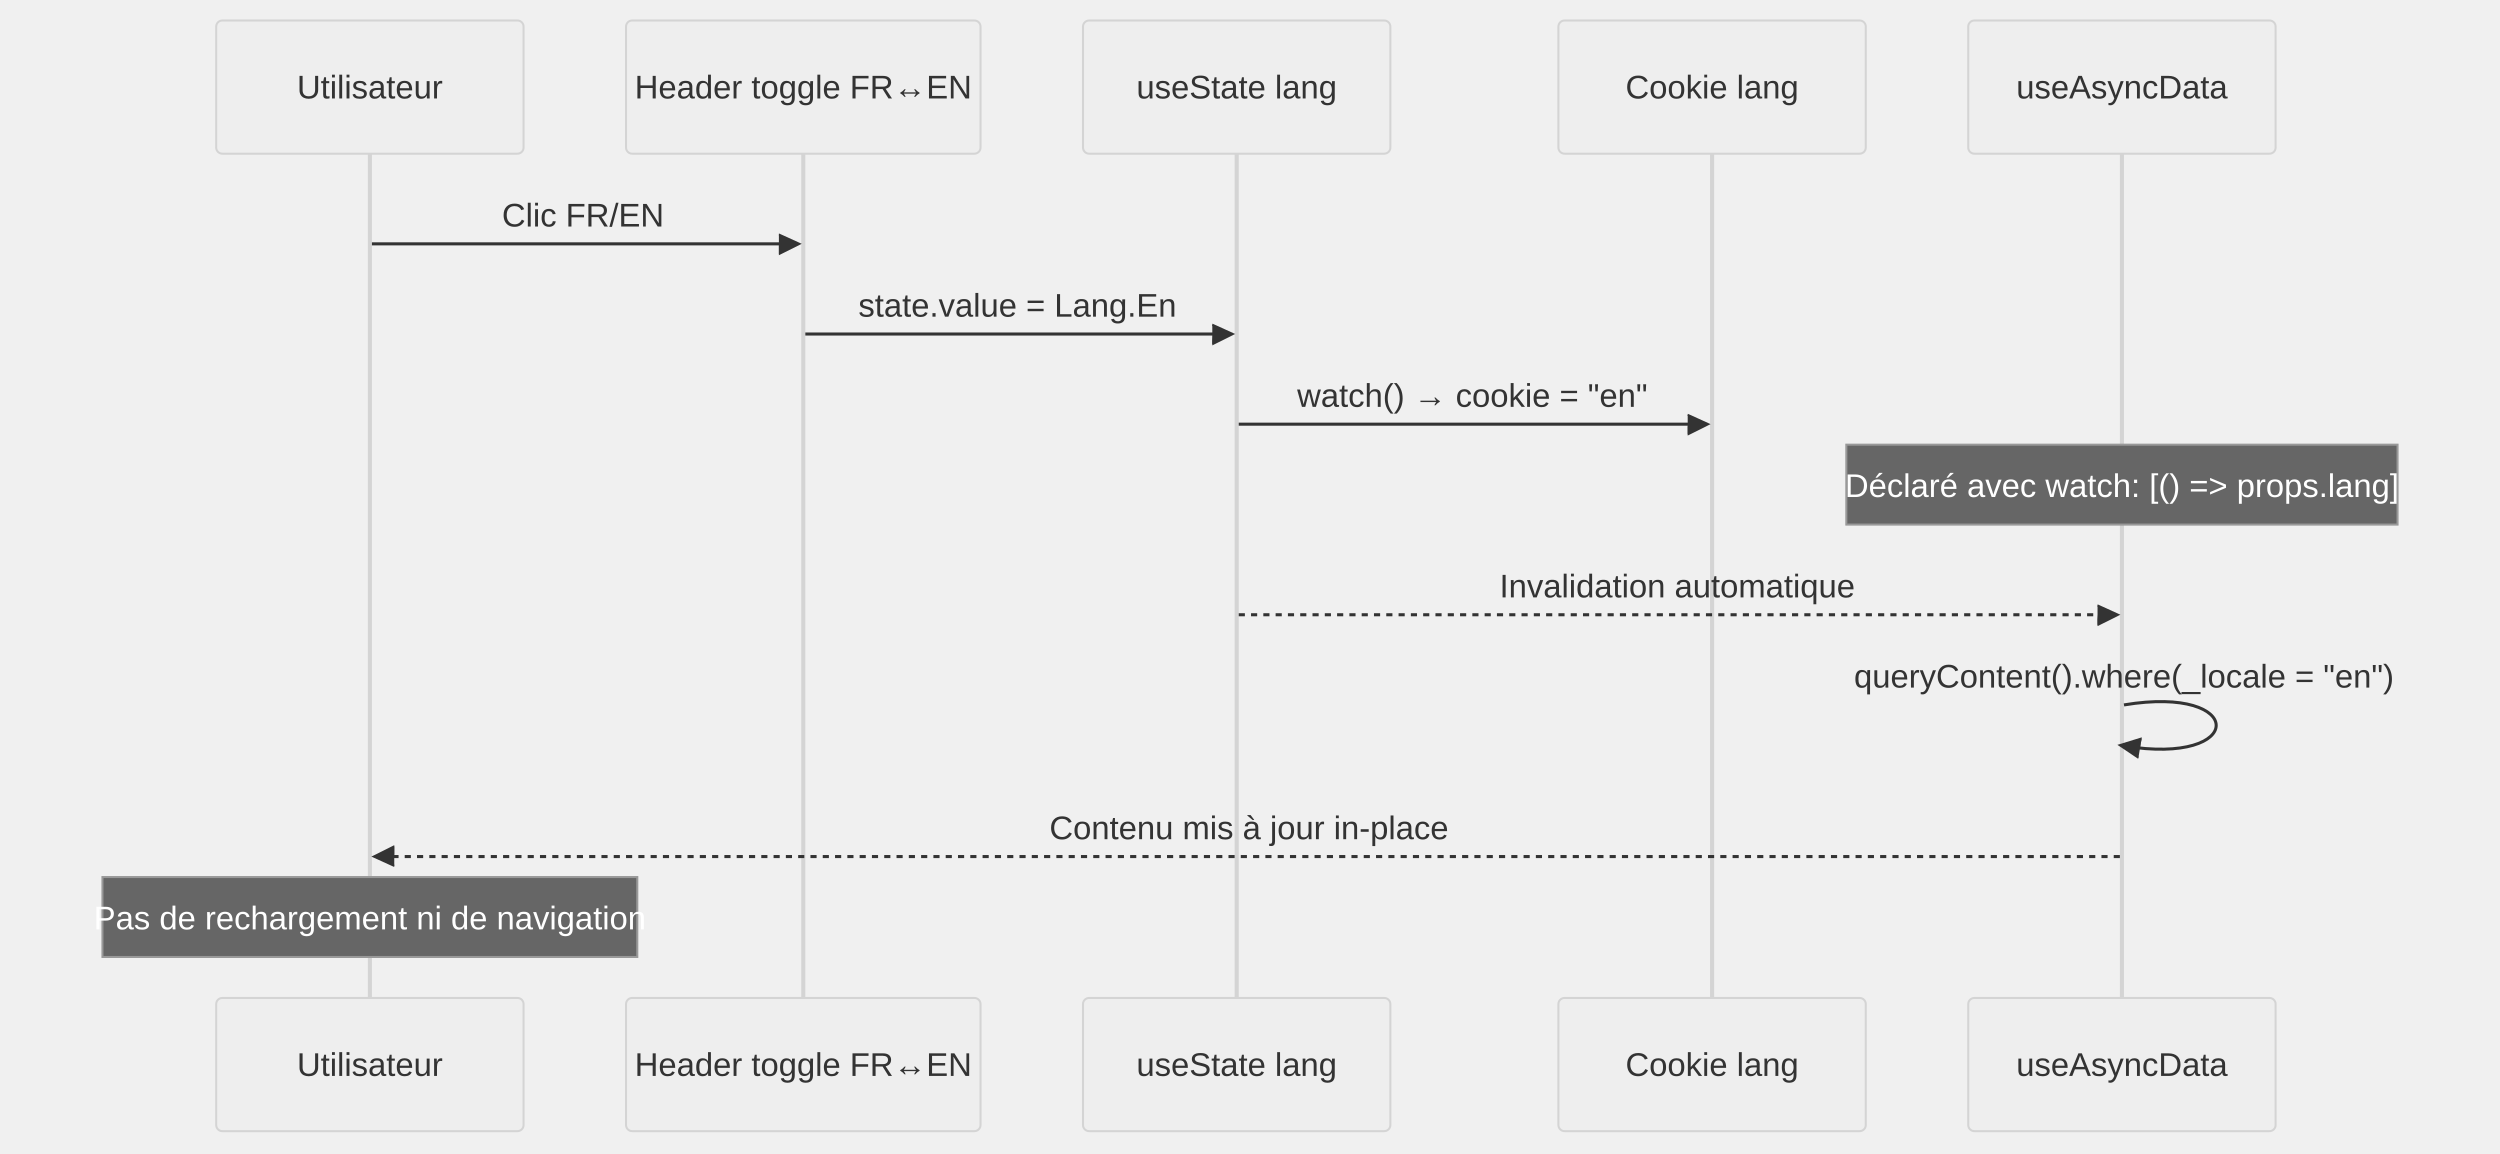
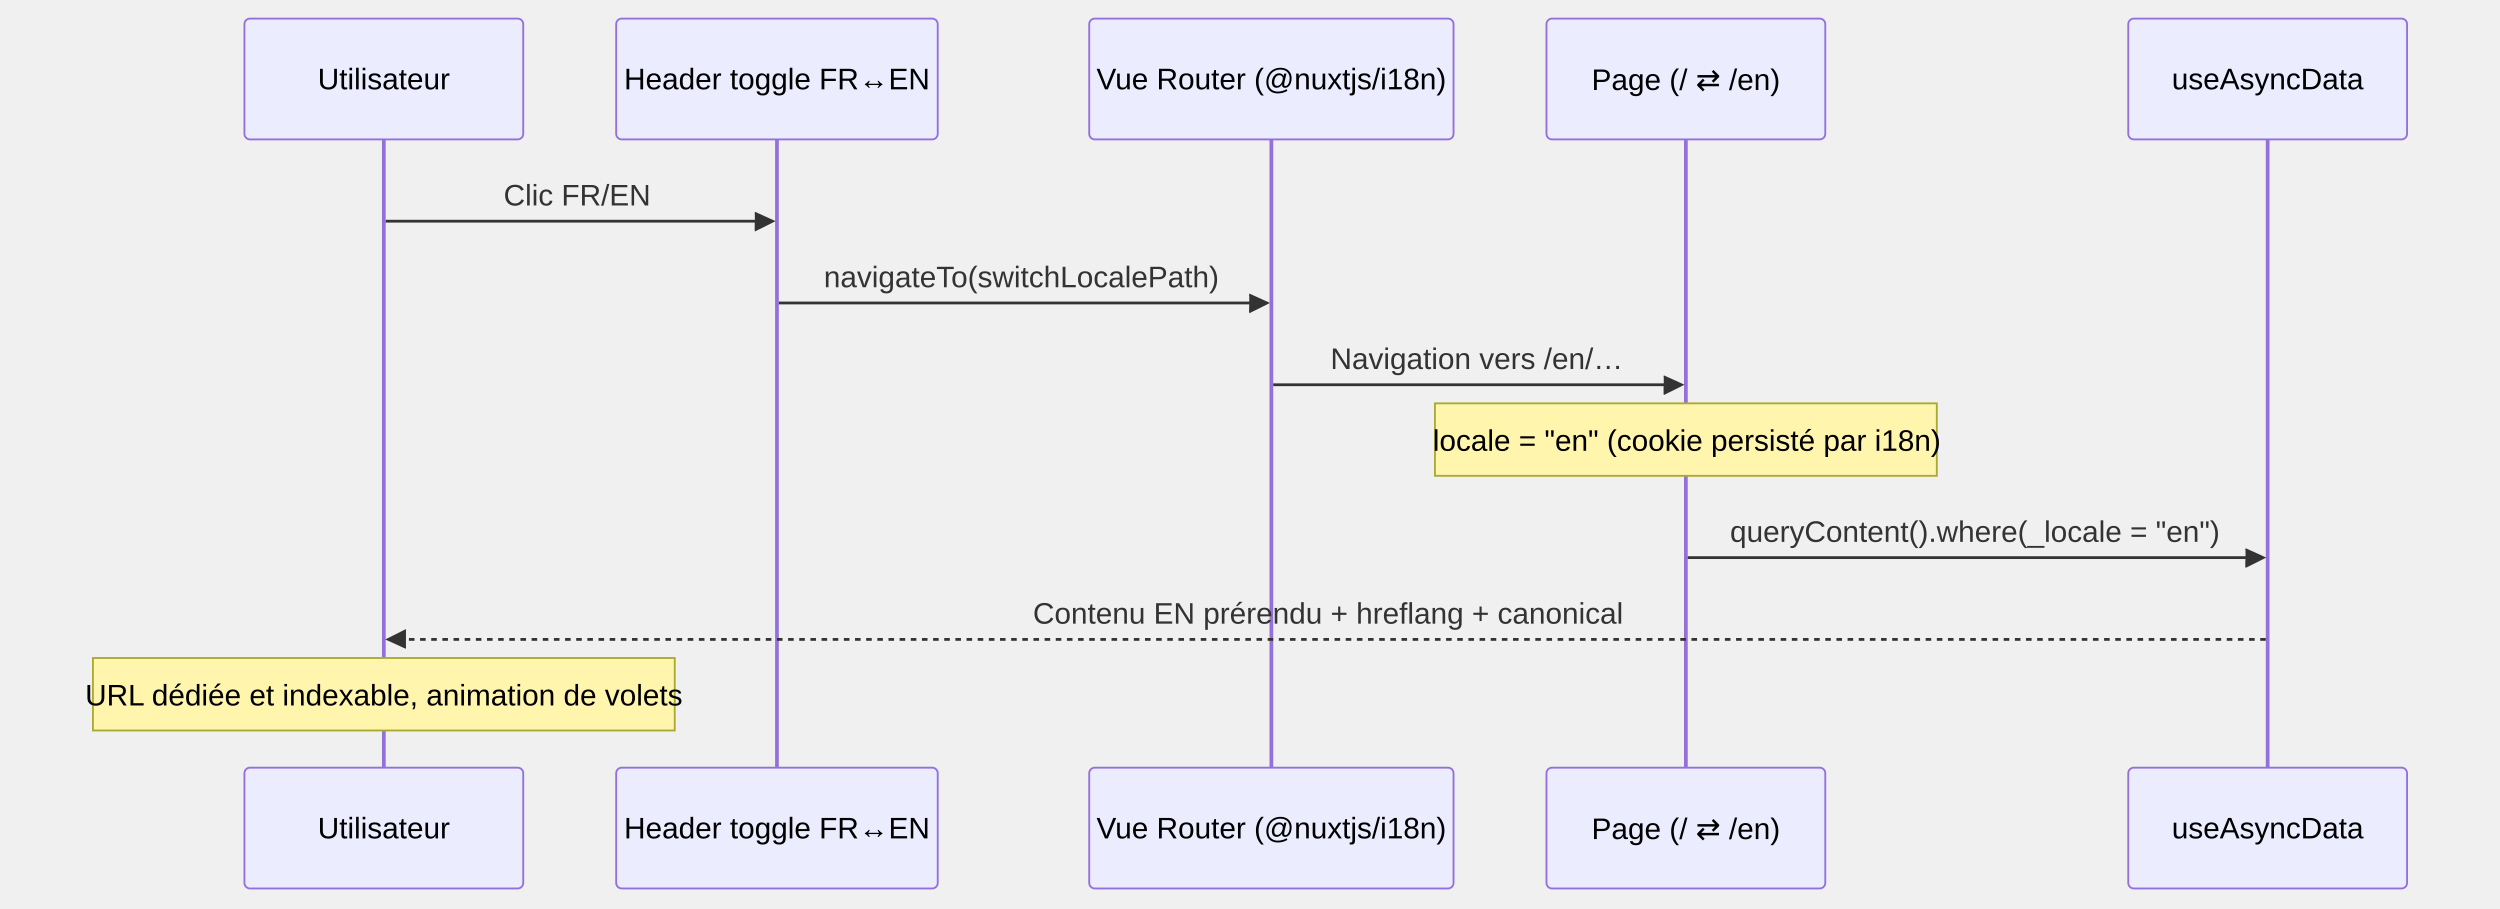
- <svg xmlns="http://www.w3.org/2000/svg" id="my-svg" width="100%" style="max-width: 1220px; background-color: white;" viewBox="-105.5 -10 1220 563" role="graphics-document document" aria-roledescription="sequence">
+ <svg xmlns="http://www.w3.org/2000/svg" id="my-svg" width="100%" style="max-width: 1345px; background-color: white;" viewBox="-131.5 -10 1345 489" role="graphics-document document" aria-roledescription="sequence">
  <g>
-     <rect x="855" y="477" fill="#eaeaea" stroke="#666" width="150" height="65" name="Query" rx="3" ry="3" class="actor actor-bottom" />
-     <text x="930" y="509.5" dominant-baseline="central" alignment-baseline="central" class="actor actor-box" style="text-anchor: middle; font-size: 16px; font-weight: 400;">
-       <tspan x="930" dy="0">useAsyncData</tspan>
+     <rect x="1013.5" y="403" fill="#eaeaea" stroke="#666" width="150" height="65" name="Query" rx="3" ry="3" class="actor actor-bottom" />
+     <text x="1088.5" y="435.5" dominant-baseline="central" alignment-baseline="central" class="actor actor-box" style="text-anchor: middle; font-size: 16px; font-weight: 400;">
+       <tspan x="1088.5" dy="0">useAsyncData</tspan>
    </text>
  </g>
  <g>
-     <rect x="655" y="477" fill="#eaeaea" stroke="#666" width="150" height="65" name="Cookie" rx="3" ry="3" class="actor actor-bottom" />
-     <text x="730" y="509.5" dominant-baseline="central" alignment-baseline="central" class="actor actor-box" style="text-anchor: middle; font-size: 16px; font-weight: 400;">
-       <tspan x="730" dy="0">Cookie lang</tspan>
+     <rect x="700.5" y="403" fill="#eaeaea" stroke="#666" width="150" height="65" name="Page" rx="3" ry="3" class="actor actor-bottom" />
+     <text x="775.5" y="435.5" dominant-baseline="central" alignment-baseline="central" class="actor actor-box" style="text-anchor: middle; font-size: 16px; font-weight: 400;">
+       <tspan x="775.5" dy="0">Page (/ ⇄ /en)</tspan>
    </text>
  </g>
  <g>
-     <rect x="423" y="477" fill="#eaeaea" stroke="#666" width="150" height="65" name="State" rx="3" ry="3" class="actor actor-bottom" />
-     <text x="498" y="509.5" dominant-baseline="central" alignment-baseline="central" class="actor actor-box" style="text-anchor: middle; font-size: 16px; font-weight: 400;">
-       <tspan x="498" dy="0">useState lang</tspan>
+     <rect x="454.5" y="403" fill="#eaeaea" stroke="#666" width="196" height="65" name="Router" rx="3" ry="3" class="actor actor-bottom" />
+     <text x="552.5" y="435.5" dominant-baseline="central" alignment-baseline="central" class="actor actor-box" style="text-anchor: middle; font-size: 16px; font-weight: 400;">
+       <tspan x="552.5" dy="0">Vue Router (@nuxtjs/i18n)</tspan>
    </text>
  </g>
  <g>
-     <rect x="200" y="477" fill="#eaeaea" stroke="#666" width="173" height="65" name="Toggle" rx="3" ry="3" class="actor actor-bottom" />
-     <text x="286.5" y="509.5" dominant-baseline="central" alignment-baseline="central" class="actor actor-box" style="text-anchor: middle; font-size: 16px; font-weight: 400;">
+     <rect x="200" y="403" fill="#eaeaea" stroke="#666" width="173" height="65" name="Toggle" rx="3" ry="3" class="actor actor-bottom" />
+     <text x="286.5" y="435.5" dominant-baseline="central" alignment-baseline="central" class="actor actor-box" style="text-anchor: middle; font-size: 16px; font-weight: 400;">
      <tspan x="286.5" dy="0">Header toggle FR↔EN</tspan>
    </text>
  </g>
  <g>
-     <rect x="0" y="477" fill="#eaeaea" stroke="#666" width="150" height="65" name="U" rx="3" ry="3" class="actor actor-bottom" />
-     <text x="75" y="509.5" dominant-baseline="central" alignment-baseline="central" class="actor actor-box" style="text-anchor: middle; font-size: 16px; font-weight: 400;">
+     <rect x="0" y="403" fill="#eaeaea" stroke="#666" width="150" height="65" name="U" rx="3" ry="3" class="actor actor-bottom" />
+     <text x="75" y="435.5" dominant-baseline="central" alignment-baseline="central" class="actor actor-box" style="text-anchor: middle; font-size: 16px; font-weight: 400;">
      <tspan x="75" dy="0">Utilisateur</tspan>
    </text>
  </g>
  <g>
-     <line id="actor4" x1="930" y1="65" x2="930" y2="477" class="actor-line 200" stroke-width="0.5px" stroke="#999" name="Query" data-et="life-line" data-id="Query" />
+     <line id="actor4" x1="1088.5" y1="65" x2="1088.5" y2="403" class="actor-line 200" stroke-width="0.5px" stroke="#999" name="Query" data-et="life-line" data-id="Query" />
    <g id="root-4" data-et="participant" data-type="participant" data-id="Query">
-       <rect x="855" y="0" fill="#eaeaea" stroke="#666" width="150" height="65" name="Query" rx="3" ry="3" class="actor actor-top" />
-       <text x="930" y="32.5" dominant-baseline="central" alignment-baseline="central" class="actor actor-box" style="text-anchor: middle; font-size: 16px; font-weight: 400;">
-         <tspan x="930" dy="0">useAsyncData</tspan>
+       <rect x="1013.5" y="0" fill="#eaeaea" stroke="#666" width="150" height="65" name="Query" rx="3" ry="3" class="actor actor-top" />
+       <text x="1088.5" y="32.5" dominant-baseline="central" alignment-baseline="central" class="actor actor-box" style="text-anchor: middle; font-size: 16px; font-weight: 400;">
+         <tspan x="1088.5" dy="0">useAsyncData</tspan>
      </text>
    </g>
  </g>
  <g>
-     <line id="actor3" x1="730" y1="65" x2="730" y2="477" class="actor-line 200" stroke-width="0.5px" stroke="#999" name="Cookie" data-et="life-line" data-id="Cookie" />
-     <g id="root-3" data-et="participant" data-type="participant" data-id="Cookie">
-       <rect x="655" y="0" fill="#eaeaea" stroke="#666" width="150" height="65" name="Cookie" rx="3" ry="3" class="actor actor-top" />
-       <text x="730" y="32.5" dominant-baseline="central" alignment-baseline="central" class="actor actor-box" style="text-anchor: middle; font-size: 16px; font-weight: 400;">
-         <tspan x="730" dy="0">Cookie lang</tspan>
+     <line id="actor3" x1="775.5" y1="65" x2="775.5" y2="403" class="actor-line 200" stroke-width="0.5px" stroke="#999" name="Page" data-et="life-line" data-id="Page" />
+     <g id="root-3" data-et="participant" data-type="participant" data-id="Page">
+       <rect x="700.5" y="0" fill="#eaeaea" stroke="#666" width="150" height="65" name="Page" rx="3" ry="3" class="actor actor-top" />
+       <text x="775.5" y="32.5" dominant-baseline="central" alignment-baseline="central" class="actor actor-box" style="text-anchor: middle; font-size: 16px; font-weight: 400;">
+         <tspan x="775.5" dy="0">Page (/ ⇄ /en)</tspan>
      </text>
    </g>
  </g>
  <g>
-     <line id="actor2" x1="498" y1="65" x2="498" y2="477" class="actor-line 200" stroke-width="0.5px" stroke="#999" name="State" data-et="life-line" data-id="State" />
-     <g id="root-2" data-et="participant" data-type="participant" data-id="State">
-       <rect x="423" y="0" fill="#eaeaea" stroke="#666" width="150" height="65" name="State" rx="3" ry="3" class="actor actor-top" />
-       <text x="498" y="32.5" dominant-baseline="central" alignment-baseline="central" class="actor actor-box" style="text-anchor: middle; font-size: 16px; font-weight: 400;">
-         <tspan x="498" dy="0">useState lang</tspan>
+     <line id="actor2" x1="552.5" y1="65" x2="552.5" y2="403" class="actor-line 200" stroke-width="0.5px" stroke="#999" name="Router" data-et="life-line" data-id="Router" />
+     <g id="root-2" data-et="participant" data-type="participant" data-id="Router">
+       <rect x="454.5" y="0" fill="#eaeaea" stroke="#666" width="196" height="65" name="Router" rx="3" ry="3" class="actor actor-top" />
+       <text x="552.5" y="32.5" dominant-baseline="central" alignment-baseline="central" class="actor actor-box" style="text-anchor: middle; font-size: 16px; font-weight: 400;">
+         <tspan x="552.5" dy="0">Vue Router (@nuxtjs/i18n)</tspan>
      </text>
    </g>
  </g>
  <g>
-     <line id="actor1" x1="286.5" y1="65" x2="286.5" y2="477" class="actor-line 200" stroke-width="0.5px" stroke="#999" name="Toggle" data-et="life-line" data-id="Toggle" />
+     <line id="actor1" x1="286.5" y1="65" x2="286.5" y2="403" class="actor-line 200" stroke-width="0.5px" stroke="#999" name="Toggle" data-et="life-line" data-id="Toggle" />
    <g id="root-1" data-et="participant" data-type="participant" data-id="Toggle">
      <rect x="200" y="0" fill="#eaeaea" stroke="#666" width="173" height="65" name="Toggle" rx="3" ry="3" class="actor actor-top" />
      <text x="286.5" y="32.5" dominant-baseline="central" alignment-baseline="central" class="actor actor-box" style="text-anchor: middle; font-size: 16px; font-weight: 400;">
        <tspan x="286.5" dy="0">Header toggle FR↔EN</tspan>
      </text>
    </g>
  </g>
  <g>
-     <line id="actor0" x1="75" y1="65" x2="75" y2="477" class="actor-line 200" stroke-width="0.5px" stroke="#999" name="U" data-et="life-line" data-id="U" />
+     <line id="actor0" x1="75" y1="65" x2="75" y2="403" class="actor-line 200" stroke-width="0.5px" stroke="#999" name="U" data-et="life-line" data-id="U" />
    <g id="root-0" data-et="participant" data-type="participant" data-id="U">
      <rect x="0" y="0" fill="#eaeaea" stroke="#666" width="150" height="65" name="U" rx="3" ry="3" class="actor actor-top" />
      <text x="75" y="32.5" dominant-baseline="central" alignment-baseline="central" class="actor actor-box" style="text-anchor: middle; font-size: 16px; font-weight: 400;">
        <tspan x="75" dy="0">Utilisateur</tspan>
      </text>
    </g>
  </g>
-   <style>#my-svg{font-family:"trebuchet ms",verdana,arial,sans-serif;font-size:16px;fill:#000000;}@keyframes edge-animation-frame{from{stroke-dashoffset:0;}}@keyframes dash{to{stroke-dashoffset:0;}}#my-svg .edge-animation-slow{stroke-dasharray:9,5!important;stroke-dashoffset:900;animation:dash 50s linear infinite;stroke-linecap:round;}#my-svg .edge-animation-fast{stroke-dasharray:9,5!important;stroke-dashoffset:900;animation:dash 20s linear infinite;stroke-linecap:round;}#my-svg .error-icon{fill:#552222;}#my-svg .error-text{fill:#552222;stroke:#552222;}#my-svg .edge-thickness-normal{stroke-width:1px;}#my-svg .edge-thickness-thick{stroke-width:3.5px;}#my-svg .edge-pattern-solid{stroke-dasharray:0;}#my-svg .edge-thickness-invisible{stroke-width:0;fill:none;}#my-svg .edge-pattern-dashed{stroke-dasharray:3;}#my-svg .edge-pattern-dotted{stroke-dasharray:2;}#my-svg .marker{fill:#666;stroke:#666;}#my-svg .marker.cross{stroke:#666;}#my-svg svg{font-family:"trebuchet ms",verdana,arial,sans-serif;font-size:16px;}#my-svg p{margin:0;}#my-svg .actor{stroke:hsl(0, 0%, 83%);fill:#eee;stroke-width:1;}#my-svg rect.actor.outer-path[data-look="neo"]{filter:drop-shadow( 1px 2px 2px rgba(185,185,185,1));}#my-svg rect.note[data-look="neo"]{stroke:#999;fill:#666;filter:drop-shadow( 1px 2px 2px rgba(185,185,185,1));}#my-svg text.actor&gt;tspan{fill:#333;stroke:none;}#my-svg .actor-line{stroke:hsl(0, 0%, 83%);}#my-svg .innerArc{stroke-width:1.5;stroke-dasharray:none;}#my-svg .messageLine0{stroke-width:1.5;stroke-dasharray:none;stroke:#333;}#my-svg .messageLine1{stroke-width:1.5;stroke-dasharray:2,2;stroke:#333;}#my-svg [id$="-arrowhead"] path{fill:#333;stroke:#333;}#my-svg .sequenceNumber{fill:white;}#my-svg [id$="-sequencenumber"]{fill:#333;}#my-svg [id$="-crosshead"] path{fill:#333;stroke:#333;}#my-svg .messageText{fill:#333;stroke:none;}#my-svg .labelBox{stroke:hsl(0, 0%, 83%);fill:#eee;filter:none;}#my-svg .labelText,#my-svg .labelText&gt;tspan{fill:#333;stroke:none;}#my-svg .loopText,#my-svg .loopText&gt;tspan{fill:#333;stroke:none;}#my-svg .sectionTitle,#my-svg .sectionTitle&gt;tspan{fill:#333;stroke:none;}#my-svg .loopLine{stroke-width:2px;stroke-dasharray:2,2;stroke:hsl(0, 0%, 83%);fill:hsl(0, 0%, 83%);}#my-svg .note{stroke:#999;fill:#666;}#my-svg .noteText,#my-svg .noteText&gt;tspan{fill:#fff;stroke:none;font-weight:normal;}#my-svg .activation0{fill:#f4f4f4;stroke:#666;}#my-svg .activation1{fill:#f4f4f4;stroke:#666;}#my-svg .activation2{fill:#f4f4f4;stroke:#666;}#my-svg .actorPopupMenu{position:absolute;}#my-svg .actorPopupMenuPanel{position:absolute;fill:#eee;box-shadow:0px 8px 16px 0px rgba(0,0,0,0.2);filter:drop-shadow(3px 5px 2px rgb(0 0 0 / 0.4));}#my-svg .actor-man circle,#my-svg line{fill:#eee;stroke-width:2px;}#my-svg g rect.rect{filter:drop-shadow( 1px 2px 2px rgba(185,185,185,1));stroke:#999;}#my-svg .node .neo-node{stroke:#999;}#my-svg [data-look="neo"].node rect,#my-svg [data-look="neo"].cluster rect,#my-svg [data-look="neo"].node polygon{stroke:url(#my-svg-gradient);filter:drop-shadow( 1px 2px 2px rgba(185,185,185,1));}#my-svg [data-look="neo"].node path{stroke:url(#my-svg-gradient);stroke-width:1px;}#my-svg [data-look="neo"].node .outer-path{filter:drop-shadow( 1px 2px 2px rgba(185,185,185,1));}#my-svg [data-look="neo"].node .neo-line path{stroke:#999;filter:none;}#my-svg [data-look="neo"].node circle{stroke:url(#my-svg-gradient);filter:drop-shadow( 1px 2px 2px rgba(185,185,185,1));}#my-svg [data-look="neo"].node circle .state-start{fill:#000000;}#my-svg [data-look="neo"].icon-shape .icon{fill:url(#my-svg-gradient);filter:drop-shadow( 1px 2px 2px rgba(185,185,185,1));}#my-svg [data-look="neo"].icon-shape .icon-neo path{stroke:url(#my-svg-gradient);filter:drop-shadow( 1px 2px 2px rgba(185,185,185,1));}#my-svg :root{--mermaid-font-family:"trebuchet ms",verdana,arial,sans-serif;}</style>
+   <style>#my-svg{font-family:"trebuchet ms",verdana,arial,sans-serif;font-size:16px;fill:#333;}@keyframes edge-animation-frame{from{stroke-dashoffset:0;}}@keyframes dash{to{stroke-dashoffset:0;}}#my-svg .edge-animation-slow{stroke-dasharray:9,5!important;stroke-dashoffset:900;animation:dash 50s linear infinite;stroke-linecap:round;}#my-svg .edge-animation-fast{stroke-dasharray:9,5!important;stroke-dashoffset:900;animation:dash 20s linear infinite;stroke-linecap:round;}#my-svg .error-icon{fill:#552222;}#my-svg .error-text{fill:#552222;stroke:#552222;}#my-svg .edge-thickness-normal{stroke-width:1px;}#my-svg .edge-thickness-thick{stroke-width:3.5px;}#my-svg .edge-pattern-solid{stroke-dasharray:0;}#my-svg .edge-thickness-invisible{stroke-width:0;fill:none;}#my-svg .edge-pattern-dashed{stroke-dasharray:3;}#my-svg .edge-pattern-dotted{stroke-dasharray:2;}#my-svg .marker{fill:#333333;stroke:#333333;}#my-svg .marker.cross{stroke:#333333;}#my-svg svg{font-family:"trebuchet ms",verdana,arial,sans-serif;font-size:16px;}#my-svg p{margin:0;}#my-svg .actor{stroke:#9370DB;fill:#ECECFF;stroke-width:1;}#my-svg rect.actor.outer-path[data-look="neo"]{filter:drop-shadow(1px 2px 2px rgba(185, 185, 185, 1));}#my-svg rect.note[data-look="neo"]{stroke:#aaaa33;fill:#fff5ad;filter:drop-shadow(1px 2px 2px rgba(185, 185, 185, 1));}#my-svg text.actor&gt;tspan{fill:black;stroke:none;}#my-svg .actor-line{stroke:#9370DB;}#my-svg .innerArc{stroke-width:1.5;stroke-dasharray:none;}#my-svg .messageLine0{stroke-width:1.5;stroke-dasharray:none;stroke:#333;}#my-svg .messageLine1{stroke-width:1.5;stroke-dasharray:2,2;stroke:#333;}#my-svg [id$="-arrowhead"] path{fill:#333;stroke:#333;}#my-svg .sequenceNumber{fill:white;}#my-svg [id$="-sequencenumber"]{fill:#333;}#my-svg [id$="-crosshead"] path{fill:#333;stroke:#333;}#my-svg .messageText{fill:#333;stroke:none;}#my-svg .labelBox{stroke:#9370DB;fill:#ECECFF;filter:none;}#my-svg .labelText,#my-svg .labelText&gt;tspan{fill:black;stroke:none;}#my-svg .loopText,#my-svg .loopText&gt;tspan{fill:black;stroke:none;}#my-svg .sectionTitle,#my-svg .sectionTitle&gt;tspan{fill:black;stroke:none;}#my-svg .loopLine{stroke-width:2px;stroke-dasharray:2,2;stroke:#9370DB;fill:#9370DB;}#my-svg .note{stroke:#aaaa33;fill:#fff5ad;}#my-svg .noteText,#my-svg .noteText&gt;tspan{fill:black;stroke:none;font-weight:normal;}#my-svg .activation0{fill:#f4f4f4;stroke:#666;}#my-svg .activation1{fill:#f4f4f4;stroke:#666;}#my-svg .activation2{fill:#f4f4f4;stroke:#666;}#my-svg .actorPopupMenu{position:absolute;}#my-svg .actorPopupMenuPanel{position:absolute;fill:#ECECFF;box-shadow:0px 8px 16px 0px rgba(0,0,0,0.2);filter:drop-shadow(3px 5px 2px rgb(0 0 0 / 0.4));}#my-svg .actor-man circle,#my-svg line{fill:#ECECFF;stroke-width:2px;}#my-svg g rect.rect{filter:drop-shadow(1px 2px 2px rgba(185, 185, 185, 1));stroke:#9370DB;}#my-svg .node .neo-node{stroke:#9370DB;}#my-svg [data-look="neo"].node rect,#my-svg [data-look="neo"].cluster rect,#my-svg [data-look="neo"].node polygon{stroke:#9370DB;filter:drop-shadow(1px 2px 2px rgba(185, 185, 185, 1));}#my-svg [data-look="neo"].node path{stroke:#9370DB;stroke-width:1px;}#my-svg [data-look="neo"].node .outer-path{filter:drop-shadow(1px 2px 2px rgba(185, 185, 185, 1));}#my-svg [data-look="neo"].node .neo-line path{stroke:#9370DB;filter:none;}#my-svg [data-look="neo"].node circle{stroke:#9370DB;filter:drop-shadow(1px 2px 2px rgba(185, 185, 185, 1));}#my-svg [data-look="neo"].node circle .state-start{fill:#000000;}#my-svg [data-look="neo"].icon-shape .icon{fill:#9370DB;filter:drop-shadow(1px 2px 2px rgba(185, 185, 185, 1));}#my-svg [data-look="neo"].icon-shape .icon-neo path{stroke:#9370DB;filter:drop-shadow(1px 2px 2px rgba(185, 185, 185, 1));}#my-svg :root{--mermaid-font-family:"trebuchet ms",verdana,arial,sans-serif;}</style>
  <g />
  <defs>
    <symbol id="my-svg-computer" width="24" height="24">
      <path transform="scale(.5)" d="M2 2v13h20v-13h-20zm18 11h-16v-9h16v9zm-10.228 6l.466-1h3.524l.467 1h-4.457zm14.228 3h-24l2-6h2.104l-1.33 4h18.45l-1.297-4h2.073l2 6zm-5-10h-14v-7h14v7z" />
    </symbol>
  </defs>
  <defs>
    <symbol id="my-svg-database" fill-rule="evenodd" clip-rule="evenodd">
      <path transform="scale(.5)" d="M12.258.001l.256.004.255.005.253.008.251.01.249.012.247.015.246.016.242.019.241.02.239.023.236.024.233.027.231.028.229.031.225.032.223.034.22.036.217.038.214.04.211.041.208.043.205.045.201.046.198.048.194.05.191.051.187.053.183.054.18.056.175.057.172.059.168.06.163.061.16.063.155.064.15.066.074.033.073.033.071.034.07.034.069.035.068.035.067.035.066.035.064.036.064.036.062.036.06.036.06.037.058.037.058.037.055.038.055.038.053.038.052.038.051.039.05.039.048.039.047.039.045.04.044.04.043.04.041.04.04.041.039.041.037.041.036.041.034.041.033.042.032.042.03.042.029.042.027.042.026.043.024.043.023.043.021.043.02.043.018.044.017.043.015.044.013.044.012.044.011.045.009.044.007.045.006.045.004.045.002.045.001.045v17l-.001.045-.002.045-.004.045-.006.045-.007.045-.009.044-.011.045-.012.044-.013.044-.015.044-.017.043-.018.044-.02.043-.021.043-.023.043-.024.043-.026.043-.027.042-.029.042-.03.042-.032.042-.033.042-.034.041-.036.041-.037.041-.039.041-.04.041-.041.04-.043.04-.044.04-.045.04-.047.039-.048.039-.05.039-.051.039-.052.038-.053.038-.055.038-.055.038-.058.037-.058.037-.06.037-.06.036-.062.036-.064.036-.064.036-.066.035-.067.035-.068.035-.069.035-.07.034-.071.034-.073.033-.074.033-.15.066-.155.064-.16.063-.163.061-.168.06-.172.059-.175.057-.18.056-.183.054-.187.053-.191.051-.194.05-.198.048-.201.046-.205.045-.208.043-.211.041-.214.04-.217.038-.22.036-.223.034-.225.032-.229.031-.231.028-.233.027-.236.024-.239.023-.241.02-.242.019-.246.016-.247.015-.249.012-.251.01-.253.008-.255.005-.256.004-.258.001-.258-.001-.256-.004-.255-.005-.253-.008-.251-.01-.249-.012-.247-.015-.245-.016-.243-.019-.241-.02-.238-.023-.236-.024-.234-.027-.231-.028-.228-.031-.226-.032-.223-.034-.22-.036-.217-.038-.214-.04-.211-.041-.208-.043-.204-.045-.201-.046-.198-.048-.195-.05-.19-.051-.187-.053-.184-.054-.179-.056-.176-.057-.172-.059-.167-.06-.164-.061-.159-.063-.155-.064-.151-.066-.074-.033-.072-.033-.072-.034-.07-.034-.069-.035-.068-.035-.067-.035-.066-.035-.064-.036-.063-.036-.062-.036-.061-.036-.06-.037-.058-.037-.057-.037-.056-.038-.055-.038-.053-.038-.052-.038-.051-.039-.049-.039-.049-.039-.046-.039-.046-.04-.044-.04-.043-.04-.041-.04-.04-.041-.039-.041-.037-.041-.036-.041-.034-.041-.033-.042-.032-.042-.03-.042-.029-.042-.027-.042-.026-.043-.024-.043-.023-.043-.021-.043-.02-.043-.018-.044-.017-.043-.015-.044-.013-.044-.012-.044-.011-.045-.009-.044-.007-.045-.006-.045-.004-.045-.002-.045-.001-.045v-17l.001-.045.002-.045.004-.045.006-.045.007-.045.009-.044.011-.045.012-.044.013-.044.015-.044.017-.043.018-.044.02-.043.021-.043.023-.043.024-.043.026-.043.027-.042.029-.042.03-.042.032-.042.033-.042.034-.041.036-.041.037-.041.039-.041.04-.041.041-.04.043-.04.044-.04.046-.04.046-.039.049-.039.049-.039.051-.039.052-.038.053-.038.055-.038.056-.038.057-.037.058-.037.06-.037.061-.036.062-.036.063-.036.064-.036.066-.035.067-.035.068-.035.069-.035.07-.034.072-.034.072-.033.074-.033.151-.066.155-.064.159-.063.164-.061.167-.06.172-.059.176-.057.179-.056.184-.054.187-.053.19-.051.195-.05.198-.048.201-.046.204-.045.208-.043.211-.041.214-.04.217-.038.22-.036.223-.034.226-.032.228-.031.231-.028.234-.027.236-.024.238-.023.241-.02.243-.019.245-.016.247-.015.249-.012.251-.01.253-.008.255-.005.256-.004.258-.001.258.001zm-9.258 20.499v.01l.001.021.003.021.004.022.005.021.006.022.007.022.009.023.01.022.011.023.012.023.013.023.015.023.016.024.017.023.018.024.019.024.021.024.022.025.023.024.024.025.052.049.056.05.061.051.066.051.07.051.075.051.079.052.084.052.088.052.092.052.097.052.102.051.105.052.11.052.114.051.119.051.123.051.127.05.131.05.135.05.139.048.144.049.147.047.152.047.155.047.16.045.163.045.167.043.171.043.176.041.178.041.183.039.187.039.19.037.194.035.197.035.202.033.204.031.209.03.212.029.216.027.219.025.222.024.226.021.23.02.233.018.236.016.24.015.243.012.246.01.249.008.253.005.256.004.259.001.26-.001.257-.004.254-.005.25-.008.247-.011.244-.012.241-.014.237-.016.233-.018.231-.021.226-.021.224-.024.22-.026.216-.027.212-.028.21-.031.205-.031.202-.034.198-.034.194-.036.191-.037.187-.039.183-.04.179-.04.175-.042.172-.043.168-.044.163-.045.16-.046.155-.046.152-.047.148-.048.143-.049.139-.049.136-.05.131-.05.126-.05.123-.051.118-.052.114-.051.11-.052.106-.052.101-.052.096-.052.092-.052.088-.053.083-.051.079-.052.074-.052.07-.051.065-.051.06-.051.056-.05.051-.05.023-.024.023-.025.021-.024.02-.024.019-.024.018-.024.017-.024.015-.023.014-.024.013-.023.012-.023.01-.023.01-.022.008-.022.006-.022.006-.022.004-.022.004-.021.001-.021.001-.021v-4.127l-.077.055-.08.053-.083.054-.085.053-.087.052-.09.052-.093.051-.095.05-.097.05-.1.049-.102.049-.105.048-.106.047-.109.047-.111.046-.114.045-.115.045-.118.044-.12.043-.122.042-.124.042-.126.041-.128.04-.13.04-.132.038-.134.038-.135.037-.138.037-.139.035-.142.035-.143.034-.144.033-.147.032-.148.031-.15.03-.151.03-.153.029-.154.027-.156.027-.158.026-.159.025-.161.024-.162.023-.163.022-.165.021-.166.02-.167.019-.169.018-.169.017-.171.016-.173.015-.173.014-.175.013-.175.012-.177.011-.178.01-.179.008-.179.008-.181.006-.182.005-.182.004-.184.003-.184.002h-.37l-.184-.002-.184-.003-.182-.004-.182-.005-.181-.006-.179-.008-.179-.008-.178-.01-.176-.011-.176-.012-.175-.013-.173-.014-.172-.015-.171-.016-.17-.017-.169-.018-.167-.019-.166-.02-.165-.021-.163-.022-.162-.023-.161-.024-.159-.025-.157-.026-.156-.027-.155-.027-.153-.029-.151-.03-.15-.03-.148-.031-.146-.032-.145-.033-.143-.034-.141-.035-.14-.035-.137-.037-.136-.037-.134-.038-.132-.038-.13-.04-.128-.04-.126-.041-.124-.042-.122-.042-.12-.044-.117-.043-.116-.045-.113-.045-.112-.046-.109-.047-.106-.047-.105-.048-.102-.049-.1-.049-.097-.05-.095-.05-.093-.052-.09-.051-.087-.052-.085-.053-.083-.054-.08-.054-.077-.054v4.127zm0-5.654v.011l.001.021.003.021.004.021.005.022.006.022.007.022.009.022.01.022.011.023.012.023.013.023.015.024.016.023.017.024.018.024.019.024.021.024.022.024.023.025.024.024.052.05.056.05.061.05.066.051.07.051.075.052.079.051.084.052.088.052.092.052.097.052.102.052.105.052.11.051.114.051.119.052.123.05.127.051.131.05.135.049.139.049.144.048.147.048.152.047.155.046.16.045.163.045.167.044.171.042.176.042.178.04.183.04.187.038.19.037.194.036.197.034.202.033.204.032.209.03.212.028.216.027.219.025.222.024.226.022.23.02.233.018.236.016.24.014.243.012.246.01.249.008.253.006.256.003.259.001.26-.001.257-.003.254-.006.25-.008.247-.01.244-.012.241-.015.237-.016.233-.018.231-.02.226-.022.224-.024.22-.025.216-.027.212-.029.21-.03.205-.032.202-.033.198-.035.194-.036.191-.037.187-.039.183-.039.179-.041.175-.042.172-.043.168-.044.163-.045.16-.045.155-.047.152-.047.148-.048.143-.048.139-.05.136-.049.131-.05.126-.051.123-.051.118-.051.114-.052.11-.052.106-.052.101-.052.096-.052.092-.052.088-.052.083-.052.079-.052.074-.051.07-.052.065-.051.06-.05.056-.051.051-.049.023-.025.023-.024.021-.025.02-.024.019-.024.018-.024.017-.024.015-.023.014-.023.013-.024.012-.022.01-.023.01-.023.008-.022.006-.022.006-.022.004-.021.004-.022.001-.021.001-.021v-4.139l-.077.054-.08.054-.083.054-.085.052-.087.053-.09.051-.093.051-.095.051-.097.05-.1.049-.102.049-.105.048-.106.047-.109.047-.111.046-.114.045-.115.044-.118.044-.12.044-.122.042-.124.042-.126.041-.128.04-.13.039-.132.039-.134.038-.135.037-.138.036-.139.036-.142.035-.143.033-.144.033-.147.033-.148.031-.15.03-.151.03-.153.028-.154.028-.156.027-.158.026-.159.025-.161.024-.162.023-.163.022-.165.021-.166.02-.167.019-.169.018-.169.017-.171.016-.173.015-.173.014-.175.013-.175.012-.177.011-.178.009-.179.009-.179.007-.181.007-.182.005-.182.004-.184.003-.184.002h-.37l-.184-.002-.184-.003-.182-.004-.182-.005-.181-.007-.179-.007-.179-.009-.178-.009-.176-.011-.176-.012-.175-.013-.173-.014-.172-.015-.171-.016-.17-.017-.169-.018-.167-.019-.166-.02-.165-.021-.163-.022-.162-.023-.161-.024-.159-.025-.157-.026-.156-.027-.155-.028-.153-.028-.151-.03-.15-.03-.148-.031-.146-.033-.145-.033-.143-.033-.141-.035-.14-.036-.137-.036-.136-.037-.134-.038-.132-.039-.13-.039-.128-.04-.126-.041-.124-.042-.122-.043-.12-.043-.117-.044-.116-.044-.113-.046-.112-.046-.109-.046-.106-.047-.105-.048-.102-.049-.1-.049-.097-.05-.095-.051-.093-.051-.09-.051-.087-.053-.085-.052-.083-.054-.08-.054-.077-.054v4.139zm0-5.666v.011l.001.02.003.022.004.021.005.022.006.021.007.022.009.023.01.022.011.023.012.023.013.023.015.023.016.024.017.024.018.023.019.024.021.025.022.024.023.024.024.025.052.05.056.05.061.05.066.051.07.051.075.052.079.051.084.052.088.052.092.052.097.052.102.052.105.051.11.052.114.051.119.051.123.051.127.05.131.05.135.05.139.049.144.048.147.048.152.047.155.046.16.045.163.045.167.043.171.043.176.042.178.04.183.04.187.038.19.037.194.036.197.034.202.033.204.032.209.03.212.028.216.027.219.025.222.024.226.021.23.02.233.018.236.017.24.014.243.012.246.01.249.008.253.006.256.003.259.001.26-.001.257-.003.254-.006.25-.008.247-.01.244-.013.241-.014.237-.016.233-.018.231-.02.226-.022.224-.024.22-.025.216-.027.212-.029.21-.03.205-.032.202-.033.198-.035.194-.036.191-.037.187-.039.183-.039.179-.041.175-.042.172-.043.168-.044.163-.045.16-.045.155-.047.152-.047.148-.048.143-.049.139-.049.136-.049.131-.051.126-.05.123-.051.118-.052.114-.051.11-.052.106-.052.101-.052.096-.052.092-.052.088-.052.083-.052.079-.052.074-.052.07-.051.065-.051.06-.051.056-.05.051-.049.023-.025.023-.025.021-.024.02-.024.019-.024.018-.024.017-.024.015-.023.014-.024.013-.023.012-.023.01-.022.01-.023.008-.022.006-.022.006-.022.004-.022.004-.021.001-.021.001-.021v-4.153l-.077.054-.08.054-.083.053-.085.053-.087.053-.09.051-.093.051-.095.051-.097.05-.1.049-.102.048-.105.048-.106.048-.109.046-.111.046-.114.046-.115.044-.118.044-.12.043-.122.043-.124.042-.126.041-.128.04-.13.039-.132.039-.134.038-.135.037-.138.036-.139.036-.142.034-.143.034-.144.033-.147.032-.148.032-.15.03-.151.03-.153.028-.154.028-.156.027-.158.026-.159.024-.161.024-.162.023-.163.023-.165.021-.166.02-.167.019-.169.018-.169.017-.171.016-.173.015-.173.014-.175.013-.175.012-.177.01-.178.01-.179.009-.179.007-.181.006-.182.006-.182.004-.184.003-.184.001-.185.001-.185-.001-.184-.001-.184-.003-.182-.004-.182-.006-.181-.006-.179-.007-.179-.009-.178-.01-.176-.01-.176-.012-.175-.013-.173-.014-.172-.015-.171-.016-.17-.017-.169-.018-.167-.019-.166-.02-.165-.021-.163-.023-.162-.023-.161-.024-.159-.024-.157-.026-.156-.027-.155-.028-.153-.028-.151-.03-.15-.03-.148-.032-.146-.032-.145-.033-.143-.034-.141-.034-.14-.036-.137-.036-.136-.037-.134-.038-.132-.039-.13-.039-.128-.041-.126-.041-.124-.041-.122-.043-.12-.043-.117-.044-.116-.044-.113-.046-.112-.046-.109-.046-.106-.048-.105-.048-.102-.048-.1-.05-.097-.049-.095-.051-.093-.051-.09-.052-.087-.052-.085-.053-.083-.053-.08-.054-.077-.054v4.153zm8.74-8.179l-.257.004-.254.005-.25.008-.247.011-.244.012-.241.014-.237.016-.233.018-.231.021-.226.022-.224.023-.22.026-.216.027-.212.028-.21.031-.205.032-.202.033-.198.034-.194.036-.191.038-.187.038-.183.04-.179.041-.175.042-.172.043-.168.043-.163.045-.16.046-.155.046-.152.048-.148.048-.143.048-.139.049-.136.05-.131.05-.126.051-.123.051-.118.051-.114.052-.11.052-.106.052-.101.052-.096.052-.092.052-.088.052-.083.052-.079.052-.074.051-.07.052-.065.051-.06.05-.056.05-.051.05-.023.025-.023.024-.021.024-.02.025-.019.024-.018.024-.017.023-.015.024-.014.023-.013.023-.012.023-.01.023-.01.022-.008.022-.006.023-.006.021-.004.022-.004.021-.001.021-.001.021.001.021.001.021.004.021.004.022.006.021.006.023.008.022.01.022.01.023.012.023.013.023.014.023.015.024.017.023.018.024.019.024.02.025.021.024.023.024.023.025.051.05.056.05.06.05.065.051.07.052.074.051.079.052.083.052.088.052.092.052.096.052.101.052.106.052.11.052.114.052.118.051.123.051.126.051.131.05.136.05.139.049.143.048.148.048.152.048.155.046.16.046.163.045.168.043.172.043.175.042.179.041.183.04.187.038.191.038.194.036.198.034.202.033.205.032.21.031.212.028.216.027.22.026.224.023.226.022.231.021.233.018.237.016.241.014.244.012.247.011.25.008.254.005.257.004.26.001.26-.001.257-.004.254-.005.25-.008.247-.011.244-.012.241-.014.237-.016.233-.018.231-.021.226-.022.224-.023.22-.026.216-.027.212-.028.21-.031.205-.032.202-.033.198-.034.194-.036.191-.038.187-.038.183-.04.179-.041.175-.042.172-.043.168-.043.163-.045.16-.046.155-.046.152-.048.148-.048.143-.048.139-.049.136-.05.131-.05.126-.051.123-.051.118-.051.114-.052.11-.052.106-.052.101-.052.096-.052.092-.052.088-.052.083-.052.079-.052.074-.051.07-.052.065-.051.06-.05.056-.05.051-.05.023-.025.023-.024.021-.024.02-.025.019-.024.018-.024.017-.023.015-.024.014-.023.013-.023.012-.023.01-.023.01-.022.008-.022.006-.023.006-.021.004-.022.004-.021.001-.021.001-.021-.001-.021-.001-.021-.004-.021-.004-.022-.006-.021-.006-.023-.008-.022-.01-.022-.01-.023-.012-.023-.013-.023-.014-.023-.015-.024-.017-.023-.018-.024-.019-.024-.02-.025-.021-.024-.023-.024-.023-.025-.051-.05-.056-.05-.06-.05-.065-.051-.07-.052-.074-.051-.079-.052-.083-.052-.088-.052-.092-.052-.096-.052-.101-.052-.106-.052-.11-.052-.114-.052-.118-.051-.123-.051-.126-.051-.131-.05-.136-.05-.139-.049-.143-.048-.148-.048-.152-.048-.155-.046-.16-.046-.163-.045-.168-.043-.172-.043-.175-.042-.179-.041-.183-.04-.187-.038-.191-.038-.194-.036-.198-.034-.202-.033-.205-.032-.21-.031-.212-.028-.216-.027-.22-.026-.224-.023-.226-.022-.231-.021-.233-.018-.237-.016-.241-.014-.244-.012-.247-.011-.25-.008-.254-.005-.257-.004-.26-.001-.26.001z" />
    </symbol>
  </defs>
  <defs>
    <symbol id="my-svg-clock" width="24" height="24">
      <path transform="scale(.5)" d="M12 2c5.514 0 10 4.486 10 10s-4.486 10-10 10-10-4.486-10-10 4.486-10 10-10zm0-2c-6.627 0-12 5.373-12 12s5.373 12 12 12 12-5.373 12-12-5.373-12-12-12zm5.848 12.459c.202.038.202.333.001.372-1.907.361-6.045 1.111-6.547 1.111-.719 0-1.301-.582-1.301-1.301 0-.512.77-5.447 1.125-7.445.034-.192.312-.181.343.014l.985 6.238 5.394 1.011z" />
    </symbol>
  </defs>
  <defs>
    <marker id="my-svg-arrowhead" refX="7.9" refY="5" markerUnits="userSpaceOnUse" markerWidth="12" markerHeight="12" orient="auto-start-reverse">
      <path d="M -1 0 L 10 5 L 0 10 z" />
    </marker>
  </defs>
  <defs>
    <marker id="my-svg-crosshead" markerWidth="15" markerHeight="8" orient="auto" refX="4" refY="4.5">
      <path fill="none" stroke="#000000" stroke-width="1pt" d="M 1,2 L 6,7 M 6,2 L 1,7" style="stroke-dasharray: 0, 0;" />
    </marker>
  </defs>
  <defs>
    <marker id="my-svg-filled-head" refX="15.5" refY="7" markerWidth="20" markerHeight="28" orient="auto">
      <path d="M 18,7 L9,13 L14,7 L9,1 Z" />
    </marker>
  </defs>
  <defs>
    <marker id="my-svg-sequencenumber" refX="15" refY="15" markerWidth="60" markerHeight="40" orient="auto">
      <circle cx="15" cy="15" r="6" />
    </marker>
  </defs>
  <defs>
    <marker id="my-svg-solidTopArrowHead" refX="7.9" refY="7.25" markerUnits="userSpaceOnUse" markerWidth="12" markerHeight="12" orient="auto-start-reverse">
      <path d="M 0 0 L 10 8 L 0 8 z" />
    </marker>
  </defs>
  <defs>
    <marker id="my-svg-solidBottomArrowHead" refX="7.9" refY="0.75" markerUnits="userSpaceOnUse" markerWidth="12" markerHeight="12" orient="auto-start-reverse">
      <path d="M 0 0 L 10 0 L 0 8 z" />
    </marker>
  </defs>
  <defs>
    <marker id="my-svg-stickTopArrowHead" refX="7.5" refY="7" markerUnits="userSpaceOnUse" markerWidth="12" markerHeight="12" orient="auto-start-reverse">
      <path d="M 0 0 L 7 7" stroke="black" stroke-width="1.5" fill="none" />
    </marker>
  </defs>
  <defs>
    <marker id="my-svg-stickBottomArrowHead" refX="7.5" refY="0" markerUnits="userSpaceOnUse" markerWidth="12" markerHeight="12" orient="auto-start-reverse">
      <path d="M 0 7 L 7 0" stroke="black" stroke-width="1.5" fill="none" />
    </marker>
  </defs>
  <g data-et="note" data-id="i3">
-     <rect x="795.5" y="207" fill="#EDF2AE" stroke="#666" width="269" height="39" class="note" />
-     <text x="930" y="212" text-anchor="middle" dominant-baseline="middle" alignment-baseline="middle" class="noteText" dy="1em" style="font-size: 16px; font-weight: 400;">
-       <tspan x="930">Déclaré avec watch: [() =&gt; props.lang]</tspan>
+     <rect x="640.5" y="207" fill="#EDF2AE" stroke="#666" width="270" height="39" class="note" />
+     <text x="776" y="212" text-anchor="middle" dominant-baseline="middle" alignment-baseline="middle" class="noteText" dy="1em" style="font-size: 16px; font-weight: 400;">
+       <tspan x="776">locale = "en" (cookie persisté par i18n)</tspan>
    </text>
  </g>
-   <g data-et="note" data-id="i7">
-     <rect x="-55.5" y="418" fill="#EDF2AE" stroke="#666" width="261" height="39" class="note" />
-     <text x="75" y="423" text-anchor="middle" dominant-baseline="middle" alignment-baseline="middle" class="noteText" dy="1em" style="font-size: 16px; font-weight: 400;">
-       <tspan x="75">Pas de rechargement ni de navigation</tspan>
+   <g data-et="note" data-id="i6">
+     <rect x="-81.5" y="344" fill="#EDF2AE" stroke="#666" width="313" height="39" class="note" />
+     <text x="75" y="349" text-anchor="middle" dominant-baseline="middle" alignment-baseline="middle" class="noteText" dy="1em" style="font-size: 16px; font-weight: 400;">
+       <tspan x="75">URL dédiée et indexable, animation de volets</tspan>
    </text>
  </g>
  <text x="179" y="80" text-anchor="middle" dominant-baseline="middle" alignment-baseline="middle" class="messageText" dy="1em" style="font-size: 16px; font-weight: 400;">Clic FR/EN</text>
  <line x1="76" y1="109" x2="282.5" y2="109" class="messageLine0" data-et="message" data-id="i0" data-from="U" data-to="Toggle" stroke-width="2" stroke="none" marker-end="url(#my-svg-arrowhead)" style="fill: none;" />
-   <text x="391" y="124" text-anchor="middle" dominant-baseline="middle" alignment-baseline="middle" class="messageText" dy="1em" style="font-size: 16px; font-weight: 400;">state.value = Lang.En</text>
-   <line x1="287.5" y1="153" x2="494" y2="153" class="messageLine0" data-et="message" data-id="i1" data-from="Toggle" data-to="State" stroke-width="2" stroke="none" marker-end="url(#my-svg-arrowhead)" style="fill: none;" />
-   <text x="613" y="168" text-anchor="middle" dominant-baseline="middle" alignment-baseline="middle" class="messageText" dy="1em" style="font-size: 16px; font-weight: 400;">watch() → cookie = "en"</text>
-   <line x1="499" y1="197" x2="726" y2="197" class="messageLine0" data-et="message" data-id="i2" data-from="State" data-to="Cookie" stroke-width="2" stroke="none" marker-end="url(#my-svg-arrowhead)" style="fill: none;" />
-   <text x="713" y="261" text-anchor="middle" dominant-baseline="middle" alignment-baseline="middle" class="messageText" dy="1em" style="font-size: 16px; font-weight: 400;">Invalidation automatique</text>
-   <line x1="499" y1="290" x2="926" y2="290" class="messageLine1" data-et="message" data-id="i4" data-from="State" data-to="Query" stroke-width="2" stroke="none" marker-end="url(#my-svg-arrowhead)" style="stroke-dasharray: 3, 3; fill: none;" />
-   <text x="931" y="305" text-anchor="middle" dominant-baseline="middle" alignment-baseline="middle" class="messageText" dy="1em" style="font-size: 16px; font-weight: 400;">queryContent().where(_locale = "en")</text>
-   <path d="M 931,334 C 991,324 991,364 931,354" class="messageLine0" data-et="message" data-id="i5" data-from="Query" data-to="Query" stroke-width="2" stroke="none" marker-end="url(#my-svg-arrowhead)" style="fill: none;" />
-   <text x="504" y="379" text-anchor="middle" dominant-baseline="middle" alignment-baseline="middle" class="messageText" dy="1em" style="font-size: 16px; font-weight: 400;">Contenu mis à jour in-place</text>
-   <line x1="929" y1="408" x2="79" y2="408" class="messageLine1" data-et="message" data-id="i6" data-from="Query" data-to="U" stroke-width="2" stroke="none" marker-end="url(#my-svg-arrowhead)" style="stroke-dasharray: 3, 3; fill: none;" />
+   <text x="418" y="124" text-anchor="middle" dominant-baseline="middle" alignment-baseline="middle" class="messageText" dy="1em" style="font-size: 16px; font-weight: 400;">navigateTo(switchLocalePath)</text>
+   <line x1="287.5" y1="153" x2="548.5" y2="153" class="messageLine0" data-et="message" data-id="i1" data-from="Toggle" data-to="Router" stroke-width="2" stroke="none" marker-end="url(#my-svg-arrowhead)" style="fill: none;" />
+   <text x="663" y="168" text-anchor="middle" dominant-baseline="middle" alignment-baseline="middle" class="messageText" dy="1em" style="font-size: 16px; font-weight: 400;">Navigation vers /en/…</text>
+   <line x1="553.5" y1="197" x2="771.5" y2="197" class="messageLine0" data-et="message" data-id="i2" data-from="Router" data-to="Page" stroke-width="2" stroke="none" marker-end="url(#my-svg-arrowhead)" style="fill: none;" />
+   <text x="931" y="261" text-anchor="middle" dominant-baseline="middle" alignment-baseline="middle" class="messageText" dy="1em" style="font-size: 16px; font-weight: 400;">queryContent().where(_locale = "en")</text>
+   <line x1="776.5" y1="290" x2="1084.5" y2="290" class="messageLine0" data-et="message" data-id="i4" data-from="Page" data-to="Query" stroke-width="2" stroke="none" marker-end="url(#my-svg-arrowhead)" style="fill: none;" />
+   <text x="583" y="305" text-anchor="middle" dominant-baseline="middle" alignment-baseline="middle" class="messageText" dy="1em" style="font-size: 16px; font-weight: 400;">Contenu EN prérendu + hreflang + canonical</text>
+   <line x1="1087.5" y1="334" x2="79" y2="334" class="messageLine1" data-et="message" data-id="i5" data-from="Query" data-to="U" stroke-width="2" stroke="none" marker-end="url(#my-svg-arrowhead)" style="stroke-dasharray: 3, 3; fill: none;" />
</svg>
